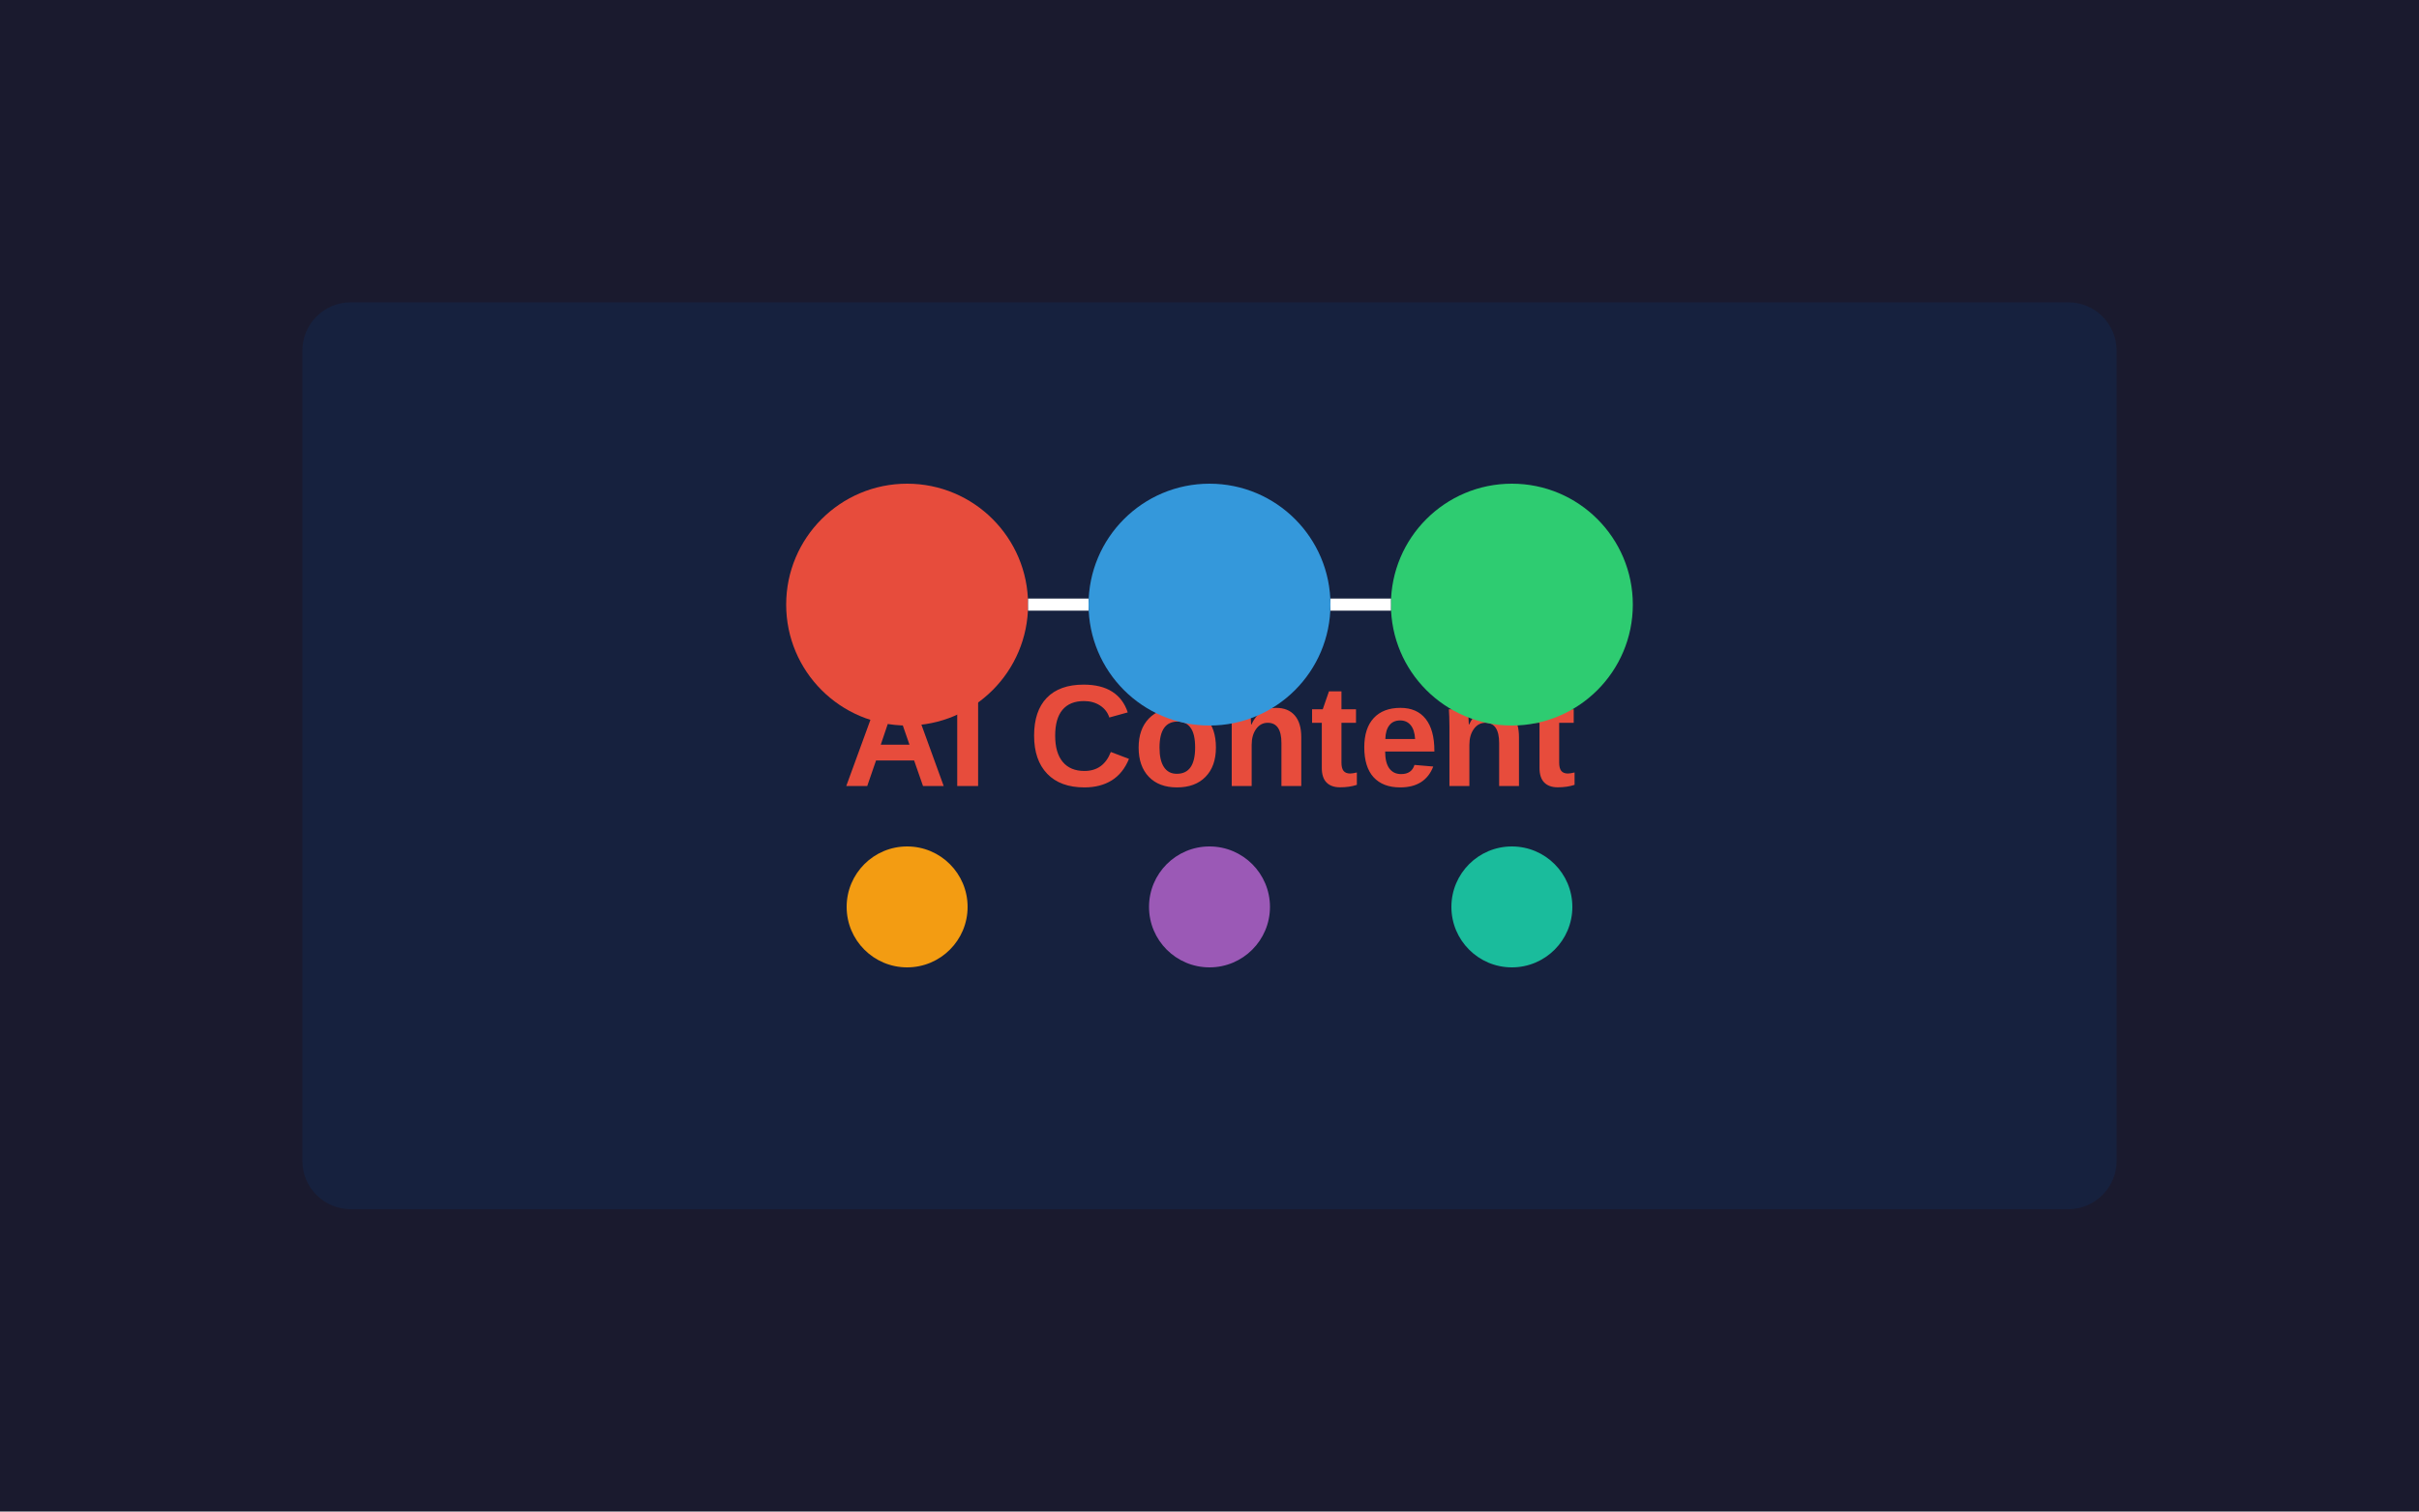
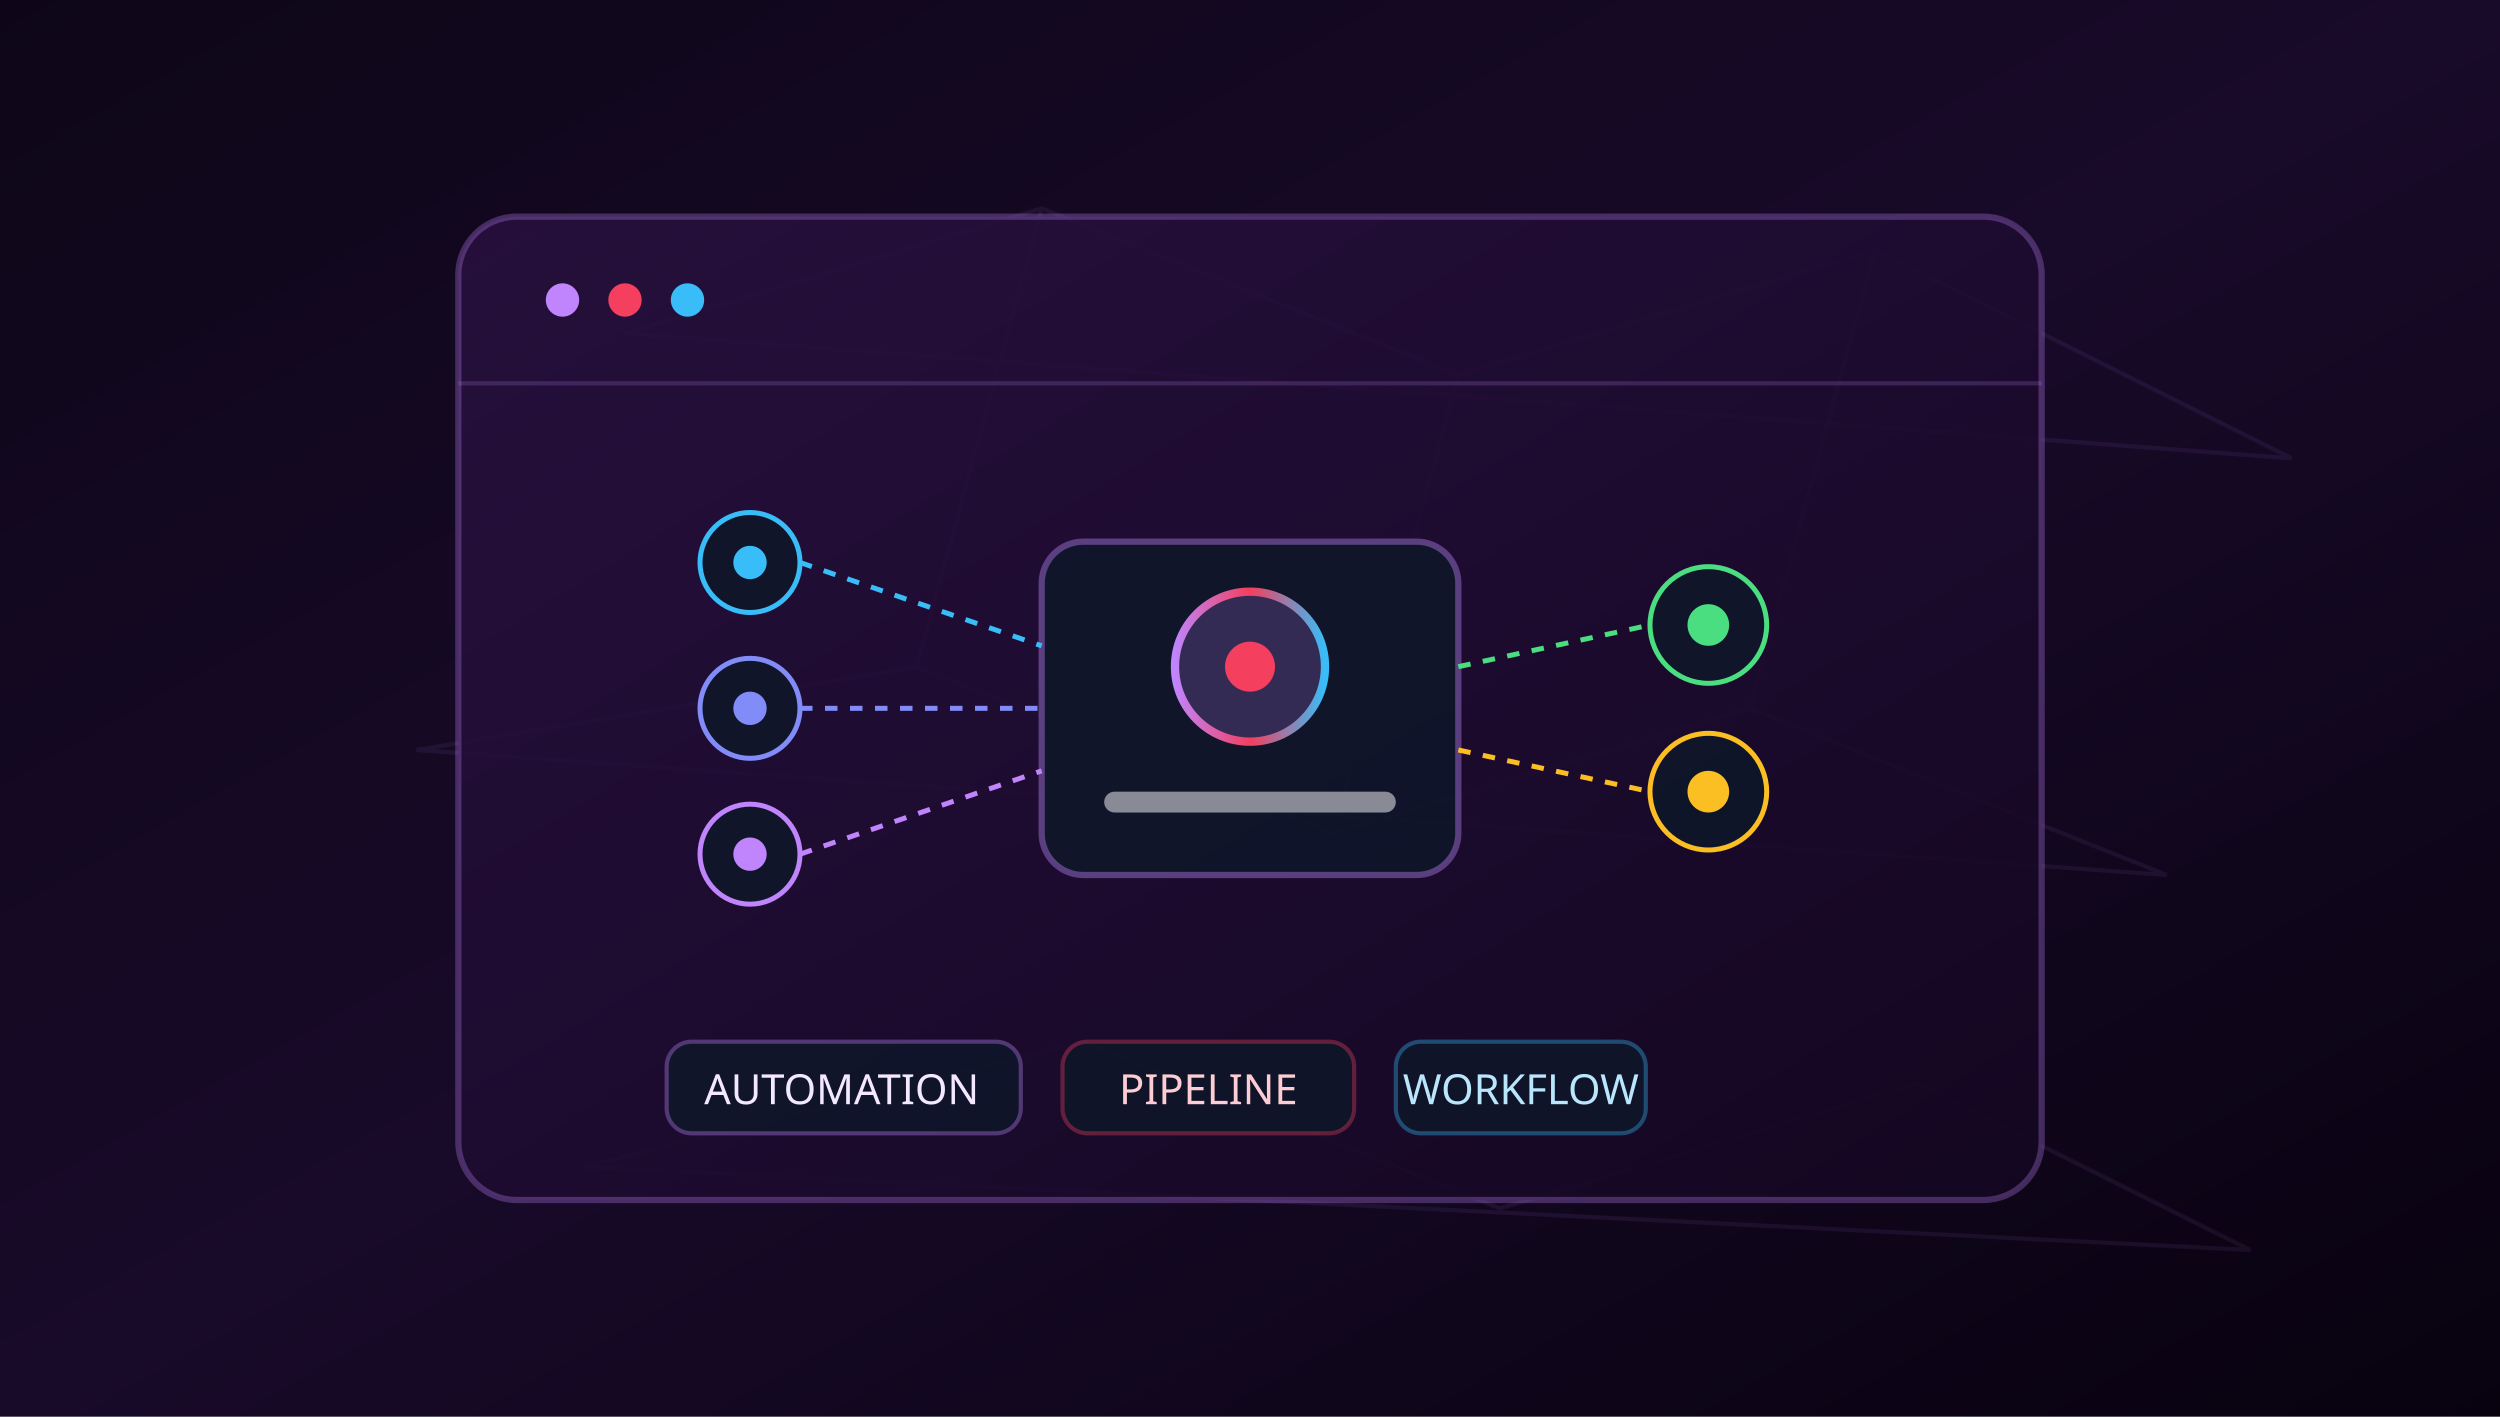
- <svg xmlns="http://www.w3.org/2000/svg" width="400" height="250" viewBox="0 0 400 250" fill="none">
-   <rect width="400" height="250" fill="#1a1a2e" />
-   <rect x="50" y="50" width="300" height="150" fill="#16213e" rx="8" />
-   <text x="200" y="130" text-anchor="middle" fill="#e74c3c" font-family="Arial, sans-serif" font-size="24" font-weight="bold">AI Content</text>
-   <circle cx="150" cy="100" r="20" fill="#e74c3c" />
-   <circle cx="200" cy="100" r="20" fill="#3498db" />
-   <circle cx="250" cy="100" r="20" fill="#2ecc71" />
-   <path d="M170 100 L180 100 M220 100 L230 100" stroke="#fff" stroke-width="2" />
-   <circle cx="150" cy="150" r="10" fill="#f39c12" />
-   <circle cx="200" cy="150" r="10" fill="#9b59b6" />
-   <circle cx="250" cy="150" r="10" fill="#1abc9c" />
+ <svg xmlns="http://www.w3.org/2000/svg" width="600" height="340" viewBox="0 0 600 340" fill="none">
+   <defs>
+     <linearGradient id="ai_bg" x1="0%" y1="0%" x2="100%" y2="100%">
+       <stop offset="0%" stop-color="#0e0618" />
+       <stop offset="50%" stop-color="#180a29" />
+       <stop offset="100%" stop-color="#08020f" />
+     </linearGradient>
+     <linearGradient id="ai_card" x1="0%" y1="0%" x2="100%" y2="100%">
+       <stop offset="0%" stop-color="#281140" stop-opacity="0.85" />
+       <stop offset="100%" stop-color="#140621" stop-opacity="0.9" />
+     </linearGradient>
+     <linearGradient id="ai_grad" x1="0%" y1="0%" x2="100%" y2="0%">
+       <stop offset="0%" stop-color="#c084fc" />
+       <stop offset="50%" stop-color="#f43f5e" />
+       <stop offset="100%" stop-color="#38bdf8" />
+     </linearGradient>
+   </defs>
+   <rect width="600" height="340" fill="url(#ai_bg)" />
+   <g opacity="0.08" stroke="#c084fc" stroke-width="1">
+     <polygon points="150,80 250,50 350,90 450,60 550,110" />
+     <polygon points="100,180 220,160 320,200 420,170 520,210" />
+     <polygon points="140,280 260,250 360,290 460,260 540,300" />
+     <line x1="220" y1="160" x2="250" y2="50" />
+     <line x1="320" y1="200" x2="350" y2="90" />
+     <line x1="420" y1="170" x2="450" y2="60" />
+   </g>
+   <rect x="110" y="52" width="380" height="236" rx="14" fill="url(#ai_card)" stroke="rgba(192, 132, 252, 0.3)" stroke-width="1.5" />
+   <path d="M110 92 H490" stroke="rgba(192, 132, 252, 0.2)" stroke-width="1" />
+   <circle cx="135" cy="72" r="4" fill="#c084fc" />
+   <circle cx="150" cy="72" r="4" fill="#f43f5e" />
+   <circle cx="165" cy="72" r="4" fill="#38bdf8" />
+   <g transform="translate(160, 115)">
+     <circle cx="20" cy="20" r="12" fill="rgba(15, 23, 42, 0.9)" stroke="#38bdf8" stroke-width="1.2" />
+     <circle cx="20" cy="20" r="4" fill="#38bdf8" />
+     <circle cx="20" cy="55" r="12" fill="rgba(15, 23, 42, 0.9)" stroke="#818cf8" stroke-width="1.2" />
+     <circle cx="20" cy="55" r="4" fill="#818cf8" />
+     <circle cx="20" cy="90" r="12" fill="rgba(15, 23, 42, 0.9)" stroke="#c084fc" stroke-width="1.2" />
+     <circle cx="20" cy="90" r="4" fill="#c084fc" />
+     <rect x="90" y="15" width="100" height="80" rx="10" fill="rgba(15, 23, 42, 0.85)" stroke="rgba(192, 132, 252, 0.4)" stroke-width="1.5" />
+     <circle cx="140" cy="45" r="18" fill="rgba(192, 132, 252, 0.2)" stroke="url(#ai_grad)" stroke-width="2" />
+     <circle cx="140" cy="45" r="6" fill="#f43f5e" />
+     <rect x="105" y="75" width="70" height="5" rx="2.5" fill="rgba(255, 255, 255, 0.5)" />
+     <circle cx="250" cy="35" r="14" fill="rgba(15, 23, 42, 0.9)" stroke="#4ade80" stroke-width="1.2" />
+     <circle cx="250" cy="35" r="5" fill="#4ade80" />
+     <circle cx="250" cy="75" r="14" fill="rgba(15, 23, 42, 0.9)" stroke="#fbbf24" stroke-width="1.2" />
+     <circle cx="250" cy="75" r="5" fill="#fbbf24" />
+     <line x1="32" y1="20" x2="90" y2="40" stroke="#38bdf8" stroke-width="1.2" stroke-dasharray="3 3" />
+     <line x1="32" y1="55" x2="90" y2="55" stroke="#818cf8" stroke-width="1.2" stroke-dasharray="3 3" />
+     <line x1="32" y1="90" x2="90" y2="70" stroke="#c084fc" stroke-width="1.2" stroke-dasharray="3 3" />
+     <line x1="190" y1="45" x2="236" y2="35" stroke="#4ade80" stroke-width="1.2" stroke-dasharray="3 3" />
+     <line x1="190" y1="65" x2="236" y2="75" stroke="#fbbf24" stroke-width="1.2" stroke-dasharray="3 3" />
+   </g>
+   <g transform="translate(160, 250)">
+     <rect x="0" y="0" width="85" height="22" rx="6" fill="rgba(15, 23, 42, 0.85)" stroke="rgba(192, 132, 252, 0.35)" stroke-width="1" />
+     <text x="42" y="15" text-anchor="middle" fill="#f3e8ff" font-family="'Questrial', sans-serif" font-size="10" font-weight="500">AUTOMATION</text>
+     <rect x="95" y="0" width="70" height="22" rx="6" fill="rgba(15, 23, 42, 0.85)" stroke="rgba(244, 63, 94, 0.35)" stroke-width="1" />
+     <text x="130" y="15" text-anchor="middle" fill="#fecdd3" font-family="'Questrial', sans-serif" font-size="10" font-weight="500">PIPELINE</text>
+     <rect x="175" y="0" width="60" height="22" rx="6" fill="rgba(15, 23, 42, 0.85)" stroke="rgba(56, 189, 248, 0.35)" stroke-width="1" />
+     <text x="205" y="15" text-anchor="middle" fill="#bae6fd" font-family="'Questrial', sans-serif" font-size="10" font-weight="500">WORKFLOW</text>
+   </g>
</svg>
